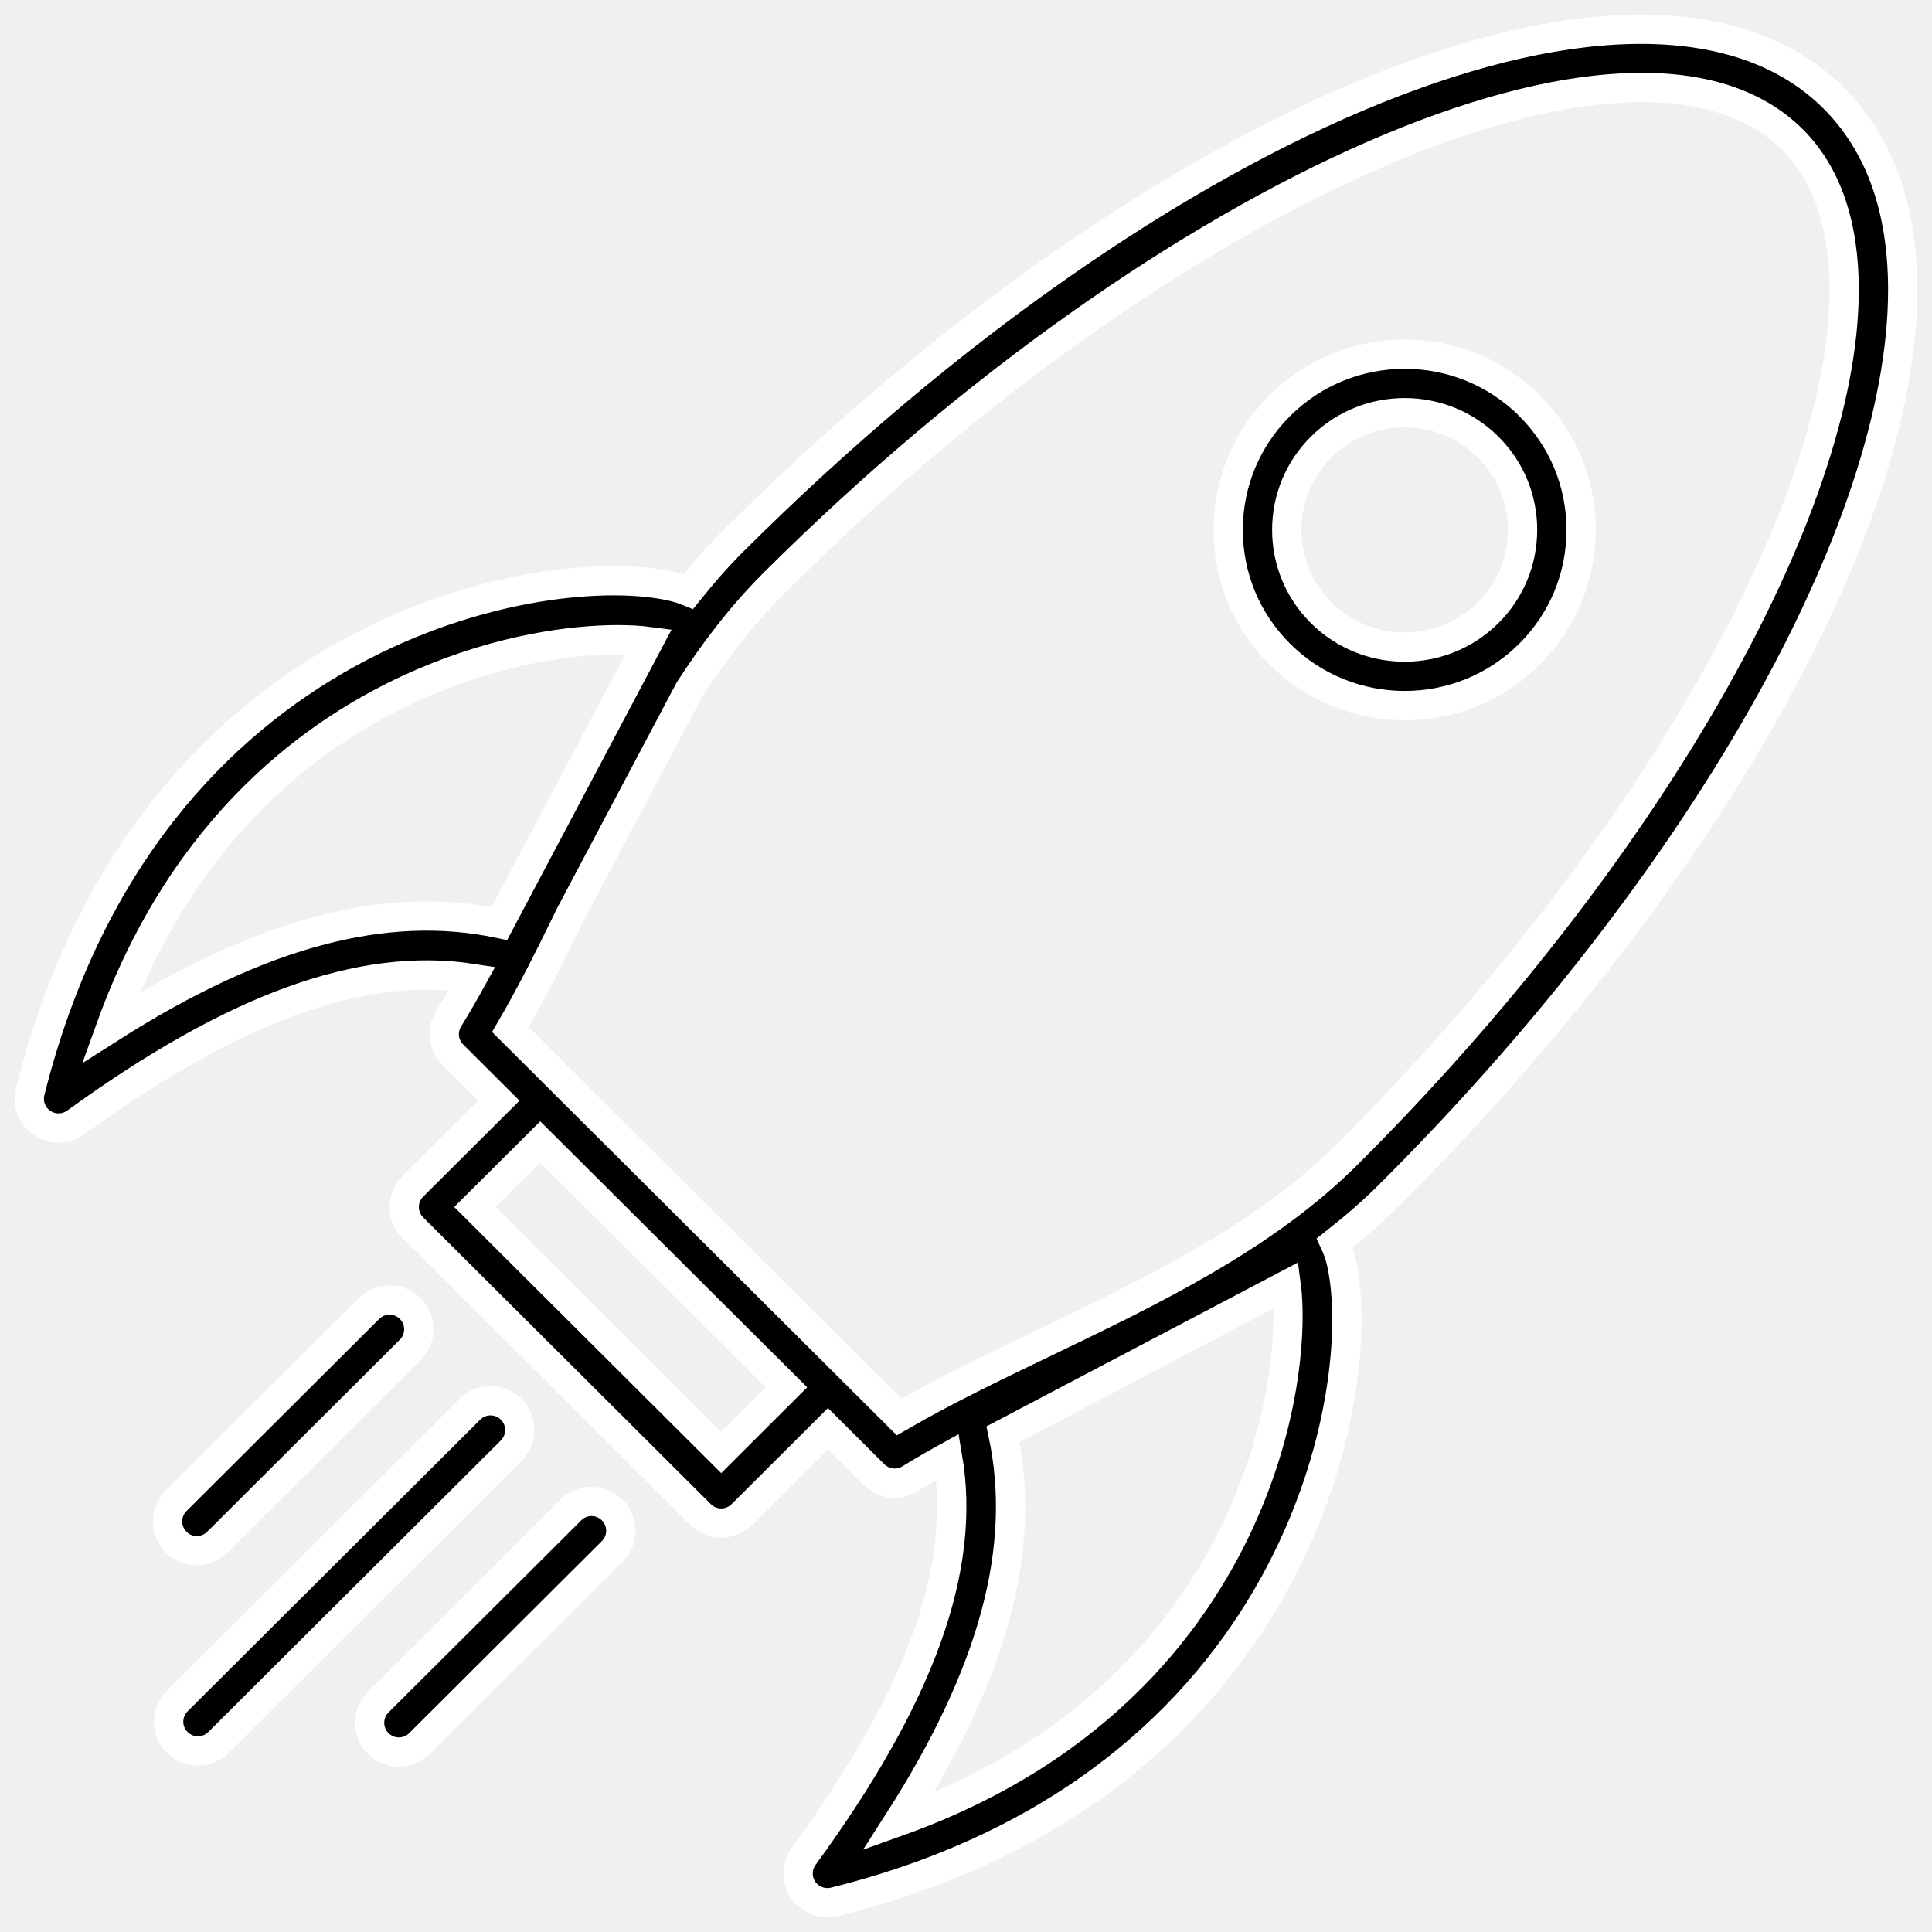
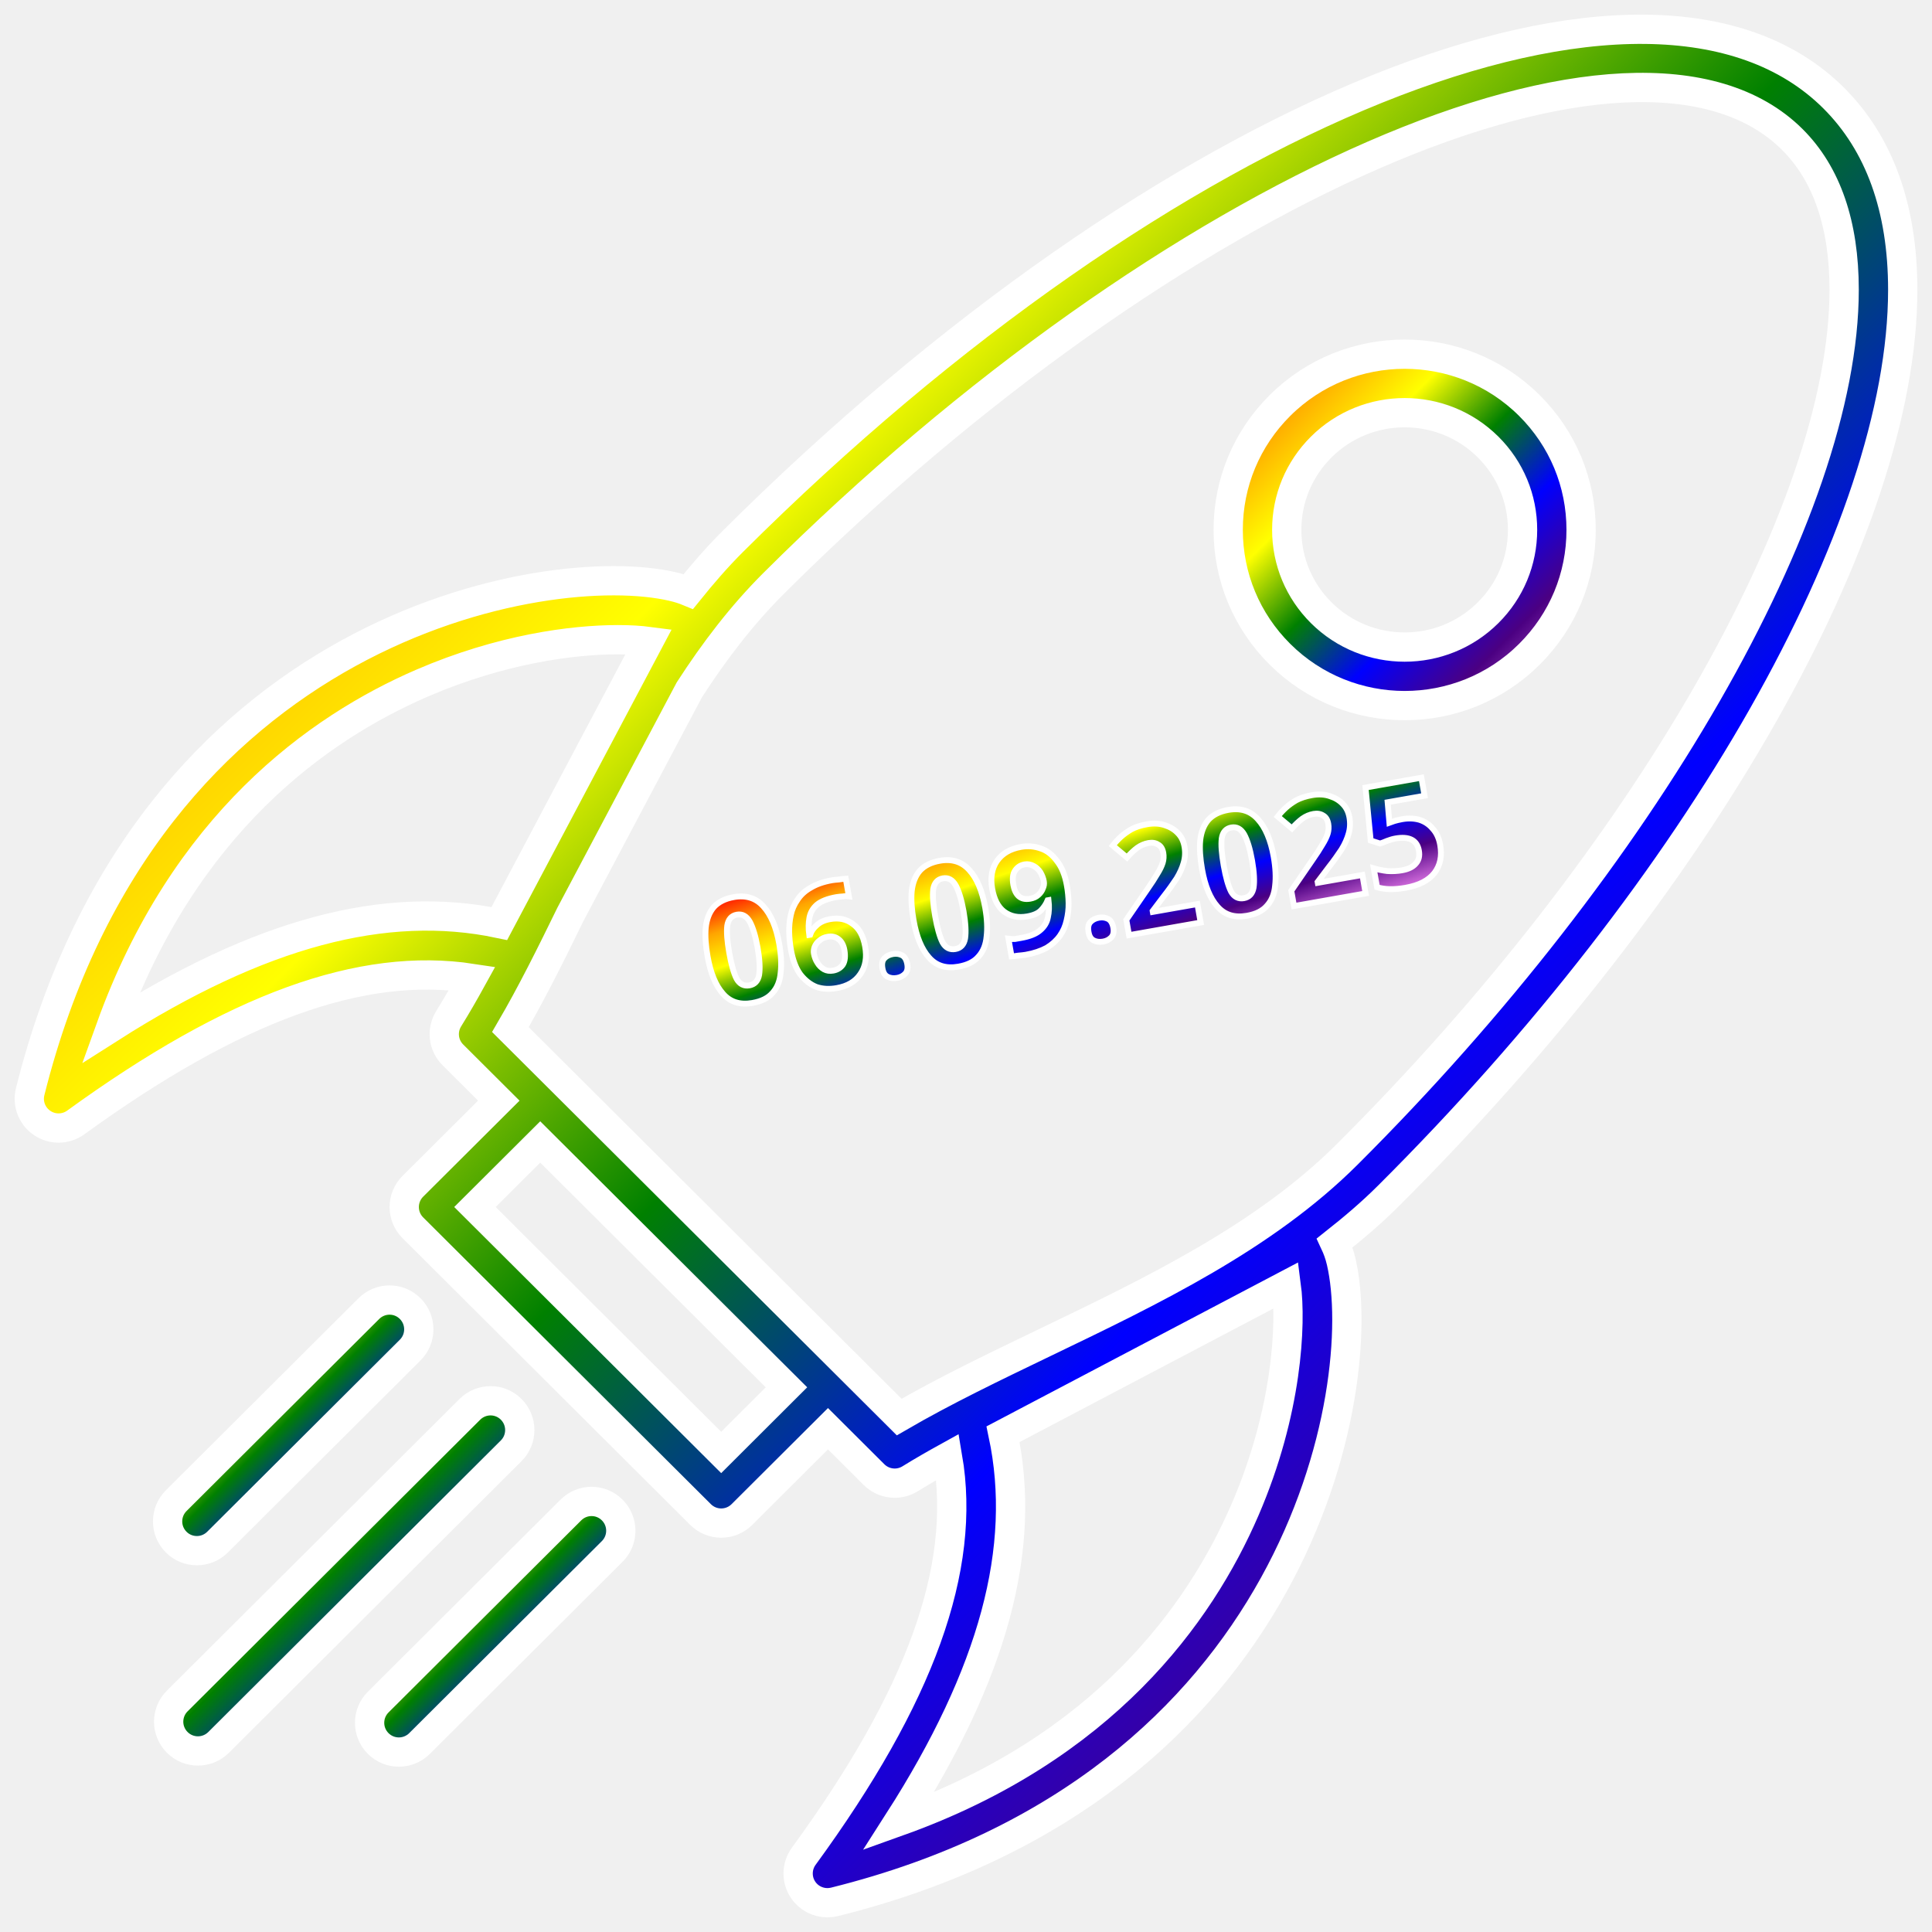
- <svg xmlns="http://www.w3.org/2000/svg" viewBox="-1 -1 66 66" stroke="white" strokeWidth="0.5">
-   <g id="Rocket_1_">
+ <svg xmlns="http://www.w3.org/2000/svg" viewBox="-1 -1 66 66">
+   <defs>
+     <linearGradient id="rainbowGradient" x1="0%" y1="0%" x2="100%" y2="100%">
+       <stop offset="0%" stop-color="red" />
+       <stop offset="16%" stop-color="orange" />
+       <stop offset="32%" stop-color="yellow" />
+       <stop offset="48%" stop-color="green" />
+       <stop offset="64%" stop-color="blue" />
+       <stop offset="80%" stop-color="indigo" />
+       <stop offset="100%" stop-color="violet" />
+     </linearGradient>
+     <linearGradient id="rainbowGradientText" x1="0%" y1="0%" x2="100%" y2="100%">
+       <stop offset="0%" stop-color="red" />
+       <stop offset="16%" stop-color="orange" />
+       <stop offset="32%" stop-color="yellow" />
+       <stop offset="48%" stop-color="green" />
+       <stop offset="64%" stop-color="blue" />
+       <stop offset="80%" stop-color="indigo" />
+       <stop offset="100%" stop-color="violet" />
+     </linearGradient>
+   </defs>
+   <g id="Rocket_1_" fill="url(#rainbowGradient)" stroke-width="1" stroke="white">
    <path d="M64,8.899c0-2.785-0.794-4.989-2.359-6.55 C55.356-3.911,38.834,2.746,24.019,17.511c-0.538,0.537-1.03,1.109-1.503,1.695 c-0.155-0.064-0.334-0.122-0.539-0.169c-4.267-0.997-17.96,1.329-21.946,17.255 c-0.103,0.408,0.061,0.836,0.41,1.071c0.169,0.115,0.364,0.172,0.56,0.172 c0.206,0,0.412-0.063,0.587-0.19c5.411-3.925,9.751-5.503,13.54-4.922 c-0.261,0.474-0.527,0.937-0.801,1.378c-0.245,0.396-0.186,0.907,0.144,1.235 l1.569,1.564l-2.937,2.926c-0.188,0.188-0.294,0.442-0.294,0.708 c0,0.266,0.106,0.521,0.294,0.708l9.829,9.797 c0.195,0.194,0.45,0.292,0.706,0.292c0.256,0,0.511-0.098,0.706-0.292 l2.941-2.932l1.573,1.568c0.193,0.192,0.448,0.292,0.706,0.292 c0.181,0,0.362-0.049,0.524-0.148c0.413-0.255,0.842-0.502,1.284-0.746 c0.651,3.808-0.926,8.176-4.914,13.638c-0.248,0.34-0.257,0.799-0.023,1.147 c0.188,0.281,0.502,0.442,0.83,0.442c0.08,0,0.161-0.01,0.241-0.029 c15.94-3.964,18.296-17.609,17.313-21.865c-0.06-0.26-0.139-0.464-0.224-0.646 c0.635-0.502,1.255-1.027,1.833-1.604C57.103,29.219,64,17.066,64,8.899z M16.058,30.549c-3.901-0.822-8.188,0.321-13.279,3.562 c2.504-6.948,7.064-10.231,10.643-11.776c2.683-1.158,5.124-1.482,6.686-1.482 c0.419,0,0.773,0.023,1.054,0.06L16.058,30.549z M23.637,48.618l-8.412-8.385 l2.23-2.222l7.267,7.242l1.145,1.14L23.637,48.618z M41.533,50.573 c-1.547,3.583-4.842,8.148-11.837,10.651c3.246-5.069,4.394-9.339,3.57-13.229 l9.674-5.09C43.114,44.22,42.987,47.204,41.533,50.573z M34.689,44.865 c-1.759,0.847-3.434,1.651-4.971,2.544L16.436,34.172 c0.717-1.228,1.38-2.562,2.052-3.94l4.061-7.667 c0.85-1.316,1.792-2.551,2.882-3.638C38.984,5.419,54.917-1.524,60.228,3.765 c1.176,1.172,1.771,2.899,1.771,5.134c0,7.545-6.825,19.417-16.982,29.541 C42.188,41.26,38.376,43.093,34.689,44.865z" />
    <path d="M42.725,12.853c-1.14,1.134-1.768,2.643-1.768,4.248 c0,1.606,0.628,3.115,1.768,4.249c1.175,1.169,2.718,1.754,4.261,1.754 c1.543,0,3.086-0.585,4.26-1.754c1.14-1.134,1.767-2.643,1.767-4.249 c0-1.605-0.627-3.114-1.767-4.248C48.897,10.515,45.074,10.515,42.725,12.853z M49.835,19.932c-1.572,1.564-4.128,1.564-5.7,0 c-0.759-0.756-1.178-1.761-1.178-2.831c0-1.069,0.419-2.074,1.178-2.83 c0.786-0.782,1.818-1.173,2.851-1.173c1.032,0,2.063,0.391,2.85,1.173 c0.759,0.756,1.177,1.761,1.177,2.83C51.012,18.172,50.594,19.177,49.835,19.932z" />
    <path d="M16.465,47.147c-0.39-0.392-1.022-0.392-1.414-0.002l-9.995,9.962 c-0.391,0.39-0.393,1.022-0.002,1.414c0.195,0.196,0.451,0.294,0.708,0.294 c0.255,0,0.511-0.098,0.706-0.292l9.995-9.962 C16.853,48.172,16.855,47.539,16.465,47.147z" />
    <path d="M5.725,51.973c0.255,0,0.511-0.098,0.706-0.292l6.582-6.561 c0.391-0.39,0.392-1.022,0.002-1.414c-0.39-0.392-1.022-0.393-1.414-0.002 l-6.582,6.561c-0.391,0.39-0.392,1.022-0.002,1.414 C5.212,51.876,5.468,51.973,5.725,51.973z" />
    <path d="M18.502,50.584l-6.582,6.561c-0.391,0.39-0.392,1.022-0.002,1.414 c0.195,0.196,0.451,0.294,0.708,0.294c0.255,0,0.511-0.098,0.706-0.292 l6.582-6.561c0.391-0.39,0.392-1.022,0.002-1.414 C19.526,50.194,18.893,50.193,18.502,50.584z" />
  </g>
+                     {/* SVG Text inside the rocket */}
+             <text x="30" y="37" text-anchor="middle" alignment-baseline="middle" font-family="Orbitron" font-size="5" font-weight="bold" fill="url(#rainbowGradientText)" stroke-width="0.2" stroke="white" transform="rotate(-10, 0, 0)">06.09.2025
+             </text>
</svg>
